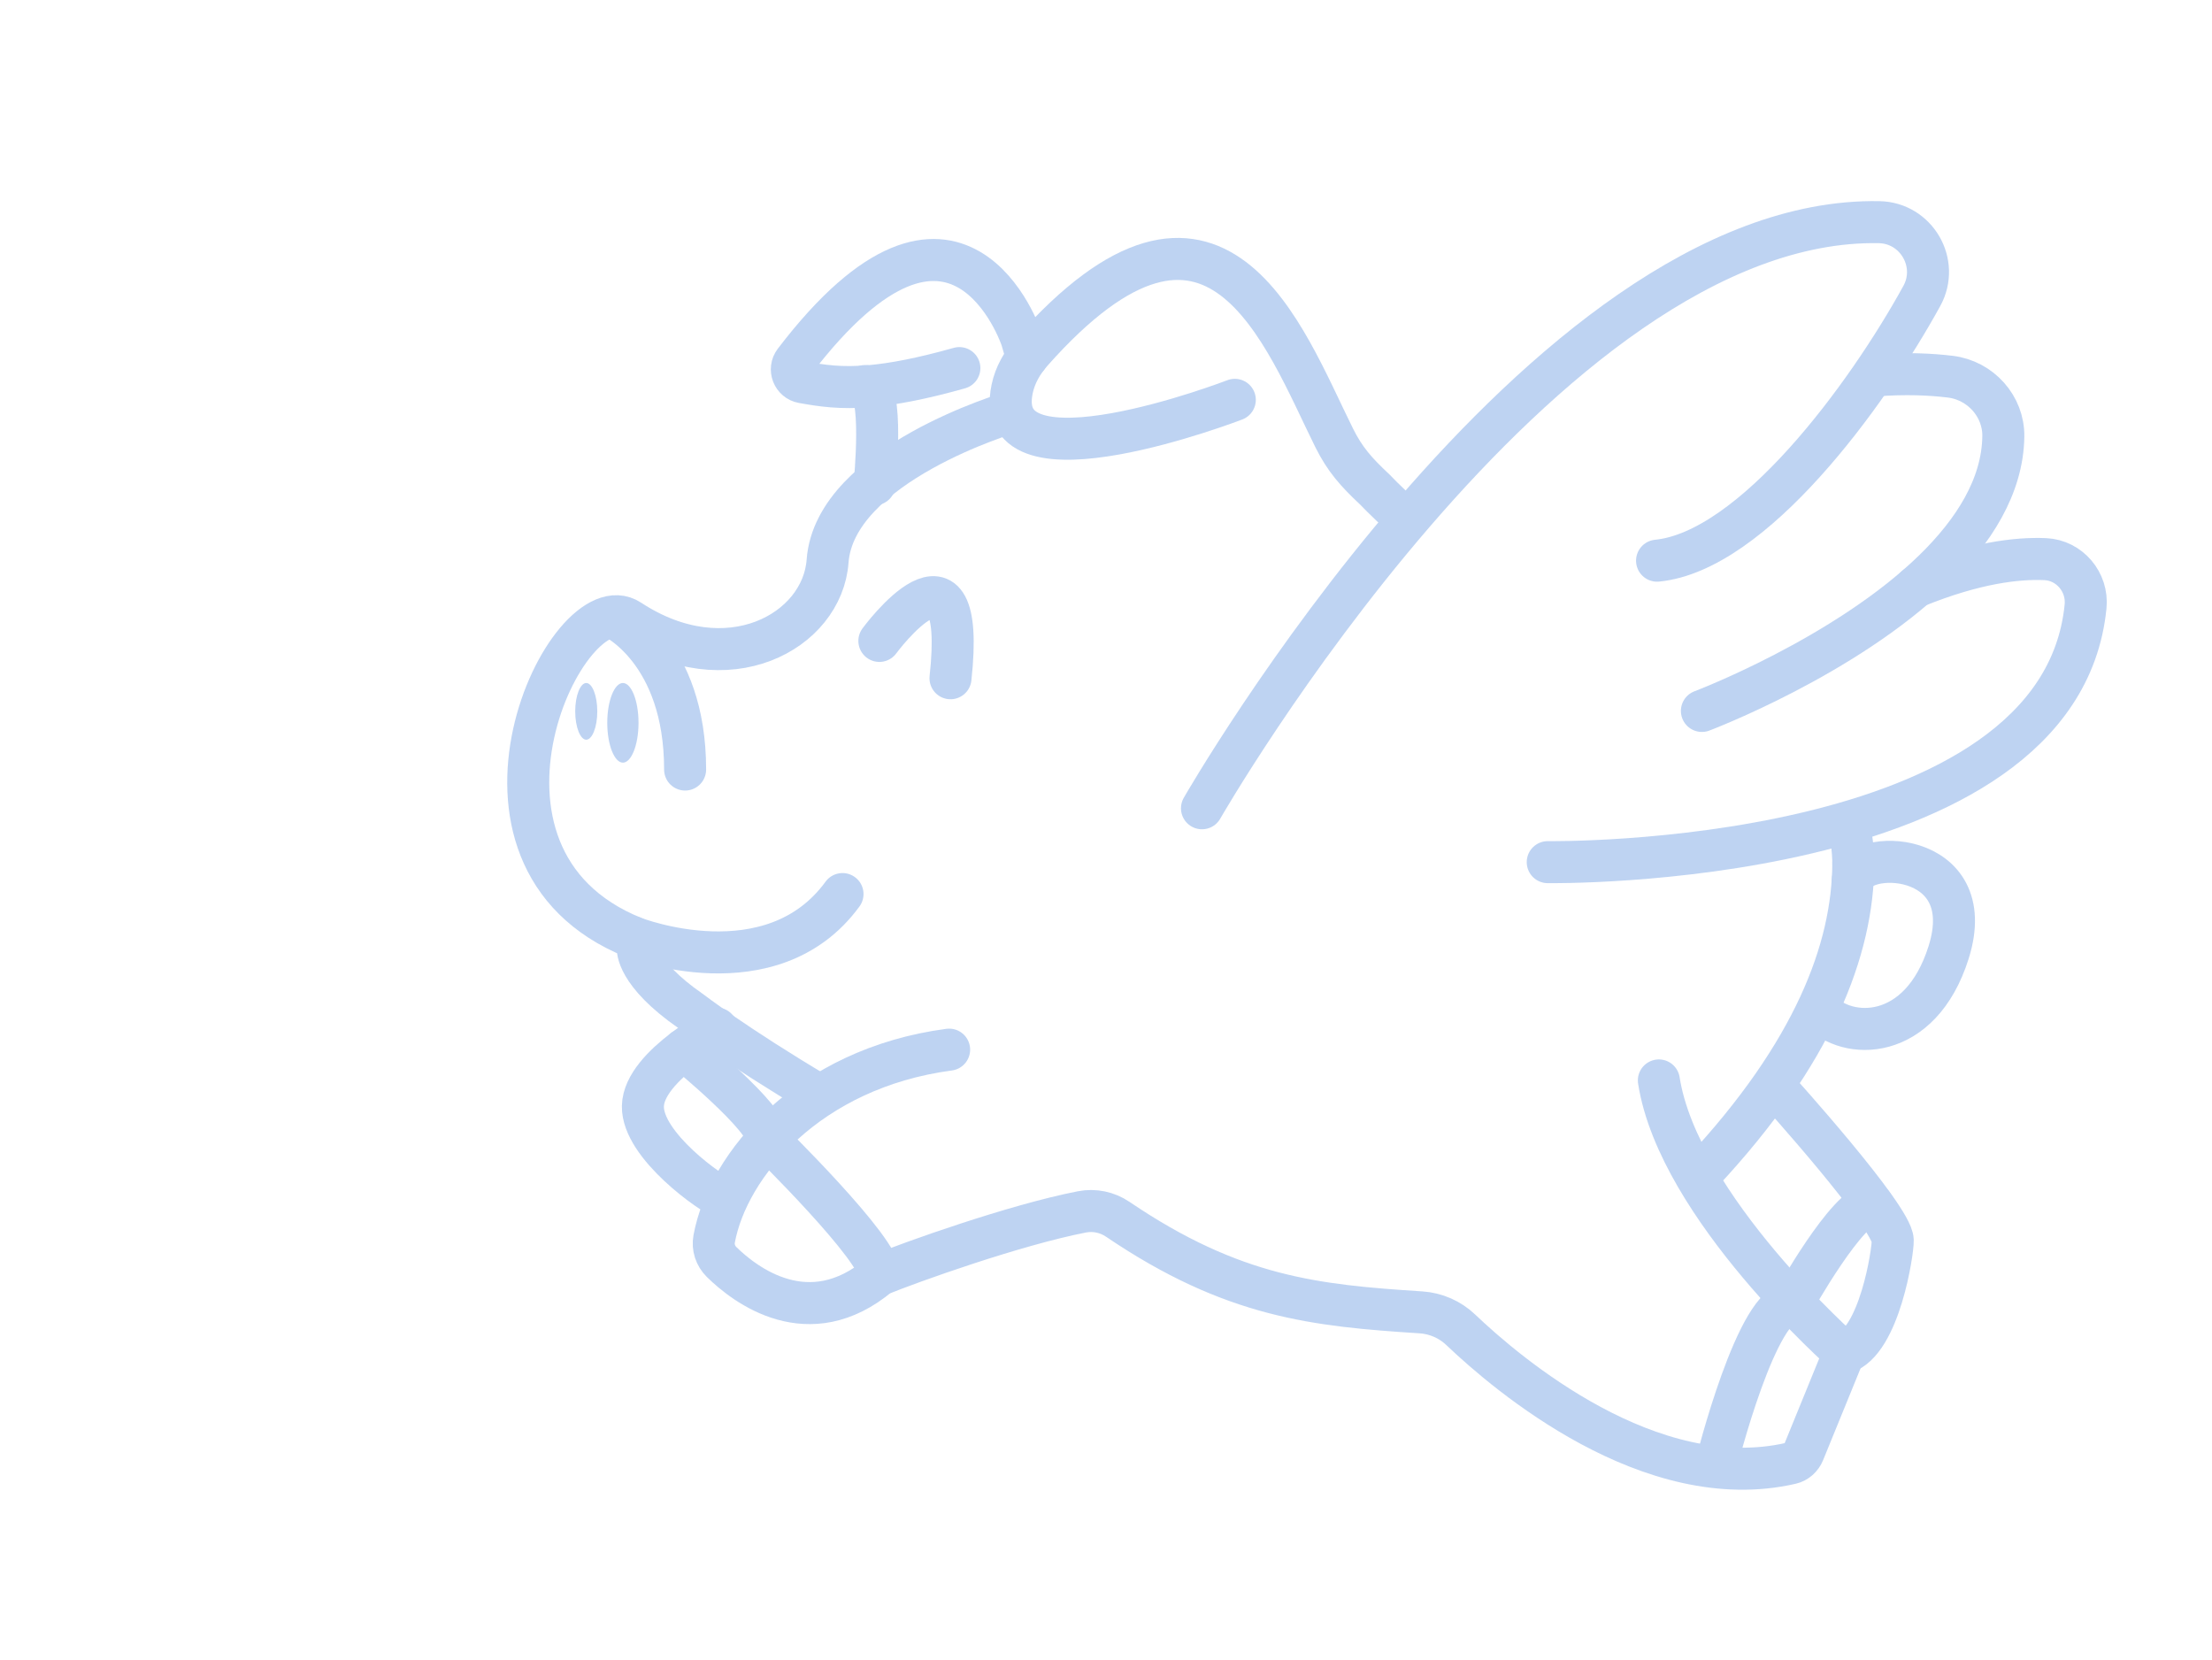
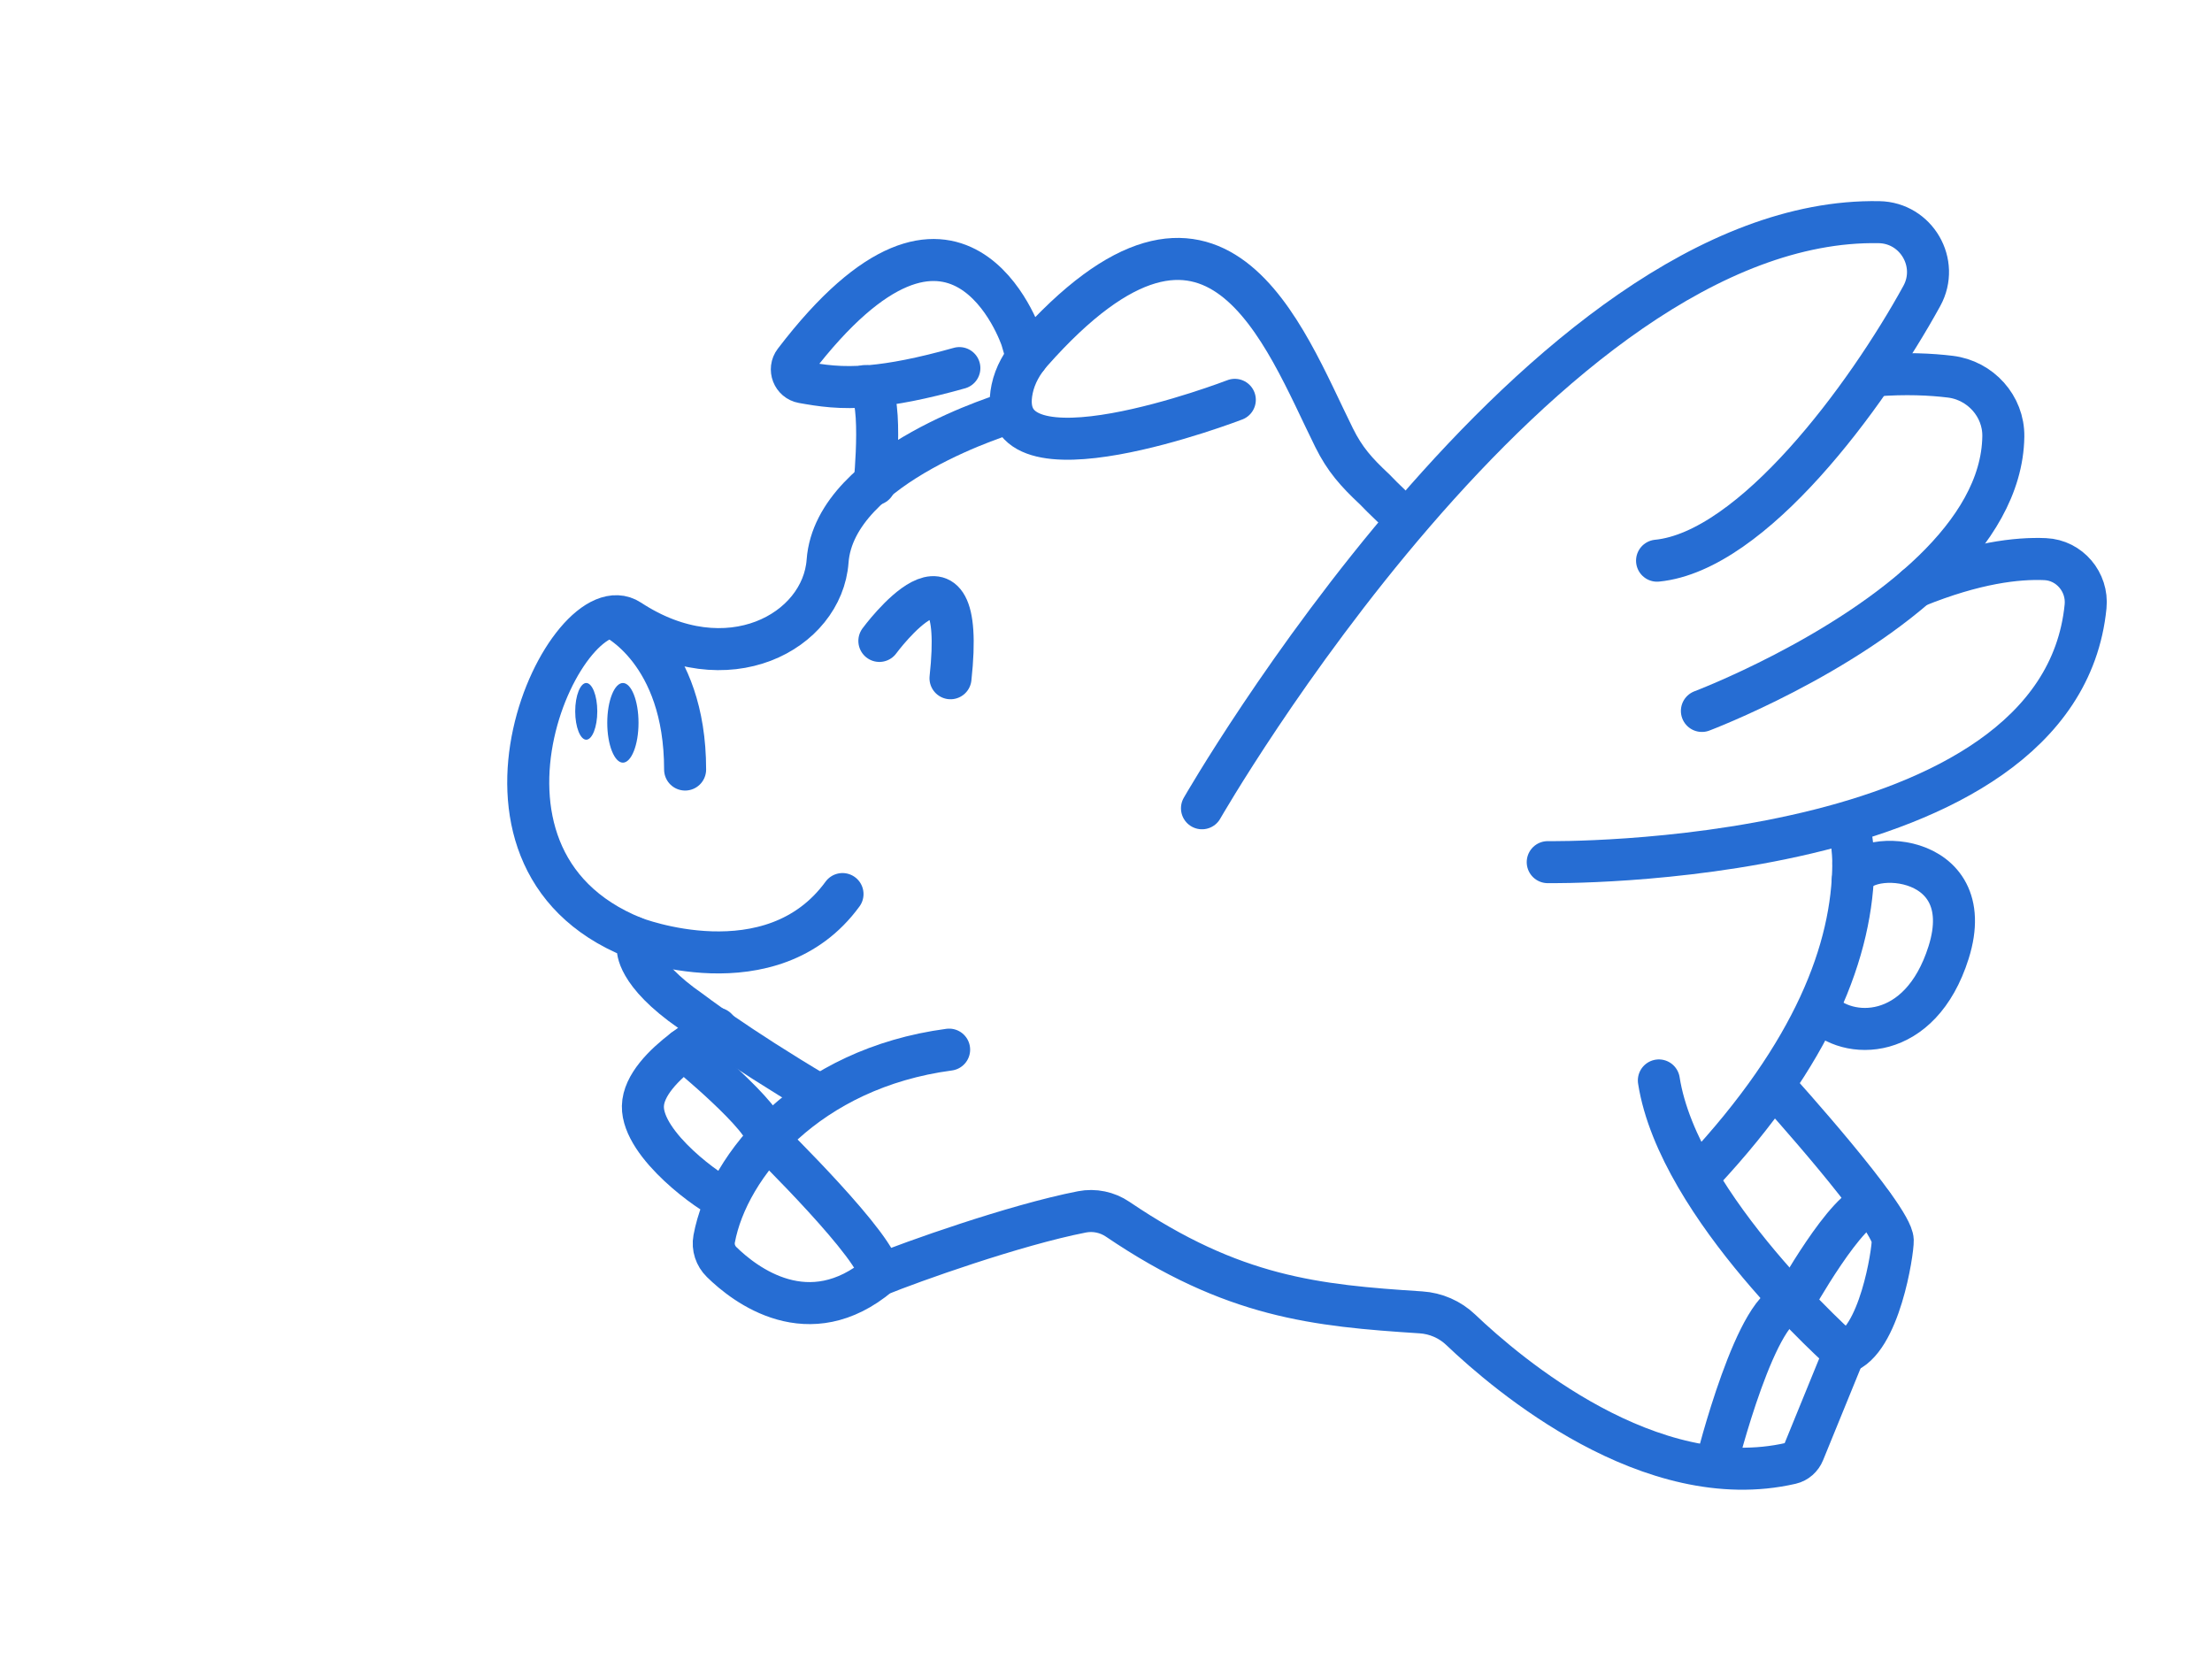
<svg xmlns="http://www.w3.org/2000/svg" width="737" height="553" viewBox="0 0 737 553" fill="none">
-   <g opacity="0.3">
-     <path d="M617.492 287.645C617.362 316.384 604.227 350.833 567.044 390.64" stroke="#266DD3" stroke-width="14" stroke-miterlimit="10" stroke-linecap="round" />
-     <path d="M617.259 293.733C617.718 282.496 660.163 282.733 649.233 317.342C639.782 347.266 615.341 346.575 606.339 336.692" stroke="#266DD3" stroke-width="14" stroke-miterlimit="10" stroke-linecap="round" />
-     <path d="M316.233 349.698C269.296 355.936 242.534 388.047 237.946 412.743C237.421 415.568 238.383 418.444 240.433 420.456C248.165 428.039 269.468 444.554 292.975 424.775C303.41 420.507 338.033 408.124 360.492 403.748C364.623 402.943 368.91 403.841 372.393 406.201C410.872 432.279 438.396 434.961 473.42 437.226C478.394 437.548 483.095 439.599 486.703 443.039C502.308 457.921 549.88 498.298 596.726 487.507C598.638 487.066 600.192 485.664 600.934 483.847L614.457 450.714C614.457 450.714 559.321 402.262 552.704 359.957" stroke="#266DD3" stroke-width="14" stroke-miterlimit="10" stroke-linecap="round" />
-     <path d="M238.743 342.657C238.743 342.657 233.496 345.424 227.856 349.698C221.354 354.623 214.329 361.547 214.2 368.544C213.958 381.614 237.145 397.969 241.526 399.472" stroke="#266DD3" stroke-width="14" stroke-miterlimit="10" stroke-linecap="round" />
-     <path d="M227.855 349.698C227.855 349.698 256.362 372.968 255.329 379.122C255.329 379.122 293.837 416.771 292.975 424.775" stroke="#266DD3" stroke-width="14" stroke-miterlimit="10" stroke-linecap="round" />
-     <path d="M571.818 487.818C571.818 487.818 585.583 432.691 597.448 433.983C597.448 433.983 615.711 401.134 623.798 401.134" stroke="#266DD3" stroke-width="14" stroke-miterlimit="10" stroke-linecap="round" />
-     <path d="M592.268 363.095C592.268 363.095 630.391 405.274 630.63 413.222C630.739 416.829 626.219 447.039 614.457 450.714" stroke="#266DD3" stroke-width="14" stroke-miterlimit="10" stroke-linecap="round" />
-     <path d="M319.645 122.636C306.926 126.218 297.525 127.953 290.105 128.618C279.994 129.525 273.561 128.448 267.421 127.361C264.213 126.793 262.743 123.005 264.72 120.416C319.202 49.034 340.383 112.914 340.383 112.914L342.202 119.099" stroke="#266DD3" stroke-width="14" stroke-miterlimit="10" stroke-linecap="round" />
-     <path d="M291.397 161.335C291.397 161.335 294.751 128.286 288.223 128.619" stroke="#266DD3" stroke-width="14" stroke-miterlimit="10" stroke-linecap="round" />
-     <path d="M204.567 205.842C204.567 205.842 228.267 217.002 228.267 256.379" stroke="#266DD3" stroke-width="14" stroke-miterlimit="10" stroke-linecap="round" stroke-linejoin="round" />
-     <path d="M195.328 245.943C195.616 245.943 195.958 245.799 196.34 245.396C196.722 244.991 197.098 244.369 197.427 243.546C198.084 241.902 198.506 239.586 198.506 236.994C198.506 234.402 198.084 232.086 197.427 230.442C197.098 229.619 196.722 228.997 196.34 228.592C195.958 228.189 195.616 228.045 195.328 228.045C195.039 228.045 194.696 228.189 194.314 228.592C193.931 228.997 193.556 229.619 193.226 230.443C192.569 232.086 192.147 234.402 192.147 236.994C192.147 239.586 192.569 241.902 193.226 243.546C193.556 244.369 193.931 244.991 194.314 245.396C194.696 245.799 195.039 245.943 195.328 245.943Z" fill="#266DD3" stroke="#266DD3" />
-     <path d="M207.536 253.586C208.036 253.586 208.579 253.336 209.144 252.739C209.71 252.141 210.25 251.239 210.718 250.07C211.652 247.735 212.244 244.464 212.244 240.816C212.244 237.169 211.652 233.897 210.718 231.562C210.25 230.393 209.71 229.491 209.144 228.893C208.579 228.296 208.036 228.046 207.536 228.046C207.036 228.046 206.493 228.296 205.928 228.893C205.363 229.491 204.822 230.393 204.355 231.562C203.421 233.897 202.828 237.169 202.828 240.816C202.828 244.464 203.421 247.735 204.355 250.07C204.822 251.239 205.363 252.141 205.928 252.739C206.493 253.336 207.036 253.586 207.536 253.586Z" fill="#266DD3" stroke="#266DD3" />
-     <path d="M211.145 312.337C211.145 312.337 257.04 330.329 280.711 297.866" stroke="#266DD3" stroke-width="14" stroke-miterlimit="10" stroke-linecap="round" />
-     <path d="M336.76 137.371C336.76 137.371 278.11 154.587 275.738 186.956C274.024 210.367 242.32 228.022 209.769 206.641C189.192 193.125 144.646 285.535 211.145 312.338C212.592 312.921 213.244 314.584 212.507 315.958C212.507 315.958 211.766 324.127 230.138 336.856C230.138 336.856 245.254 348.471 272.637 364.705" stroke="#266DD3" stroke-width="14" stroke-miterlimit="10" stroke-linecap="round" />
-     <path d="M467.606 172.298C461.416 166.67 458.014 163.043 458.014 163.043C451.852 157.281 448.075 153.027 444.511 145.85C427.727 112.055 405.222 47.789 343.717 117.256C340.602 120.773 338.204 124.959 337.235 129.556C329.834 164.672 411.418 133.21 411.418 133.21" stroke="#266DD3" stroke-width="14" stroke-miterlimit="10" stroke-linecap="round" />
-     <path d="M617.492 287.645C617.453 283.457 616.913 278.953 616.06 274.395" stroke="#266DD3" stroke-width="14" stroke-miterlimit="10" stroke-linecap="round" />
-     <path d="M400.479 269.282C400.479 269.282 513.604 71.976 626.062 74.016C638.531 74.242 646.32 87.674 640.316 98.604C621.921 132.092 583.957 183.67 552.103 186.796" stroke="#266DD3" stroke-width="14" stroke-miterlimit="10" stroke-linecap="round" />
-     <path d="M624.704 125.087C634.919 124.289 643.371 124.711 649.818 125.499C659.842 126.724 667.612 135.298 667.473 145.395C667.243 162.048 657.543 177.152 644.253 190.07C614.589 218.905 567.043 236.854 567.043 236.854" stroke="#266DD3" stroke-width="14" stroke-miterlimit="10" stroke-linecap="round" />
-     <path d="M638.368 195.457C658.023 187.465 672.18 185.873 681.423 186.28C689.55 186.639 695.679 193.942 694.876 202.037C686.189 289.759 515.677 287.232 515.677 287.232" stroke="#266DD3" stroke-width="14" stroke-miterlimit="10" stroke-linecap="round" />
-     <path d="M292.989 213.527C292.989 213.527 322.391 173.557 316.69 225.964" stroke="#266DD3" stroke-width="14" stroke-miterlimit="10" stroke-linecap="round" />
-   </g>
+   <path d="M617.492 287.645C617.362 316.384 604.227 350.833 567.044 390.64" stroke="#266DD3" stroke-width="14" stroke-miterlimit="10" stroke-linecap="round" />
+   <path d="M617.259 293.733C617.718 282.496 660.163 282.733 649.233 317.342C639.782 347.266 615.341 346.575 606.339 336.692" stroke="#266DD3" stroke-width="14" stroke-miterlimit="10" stroke-linecap="round" />
+   <path d="M316.233 349.698C269.296 355.936 242.534 388.047 237.946 412.743C237.421 415.568 238.383 418.444 240.433 420.456C248.165 428.039 269.468 444.554 292.975 424.775C303.41 420.507 338.033 408.124 360.492 403.748C364.623 402.943 368.91 403.841 372.393 406.201C410.872 432.279 438.396 434.961 473.42 437.226C478.394 437.548 483.095 439.599 486.703 443.039C502.308 457.921 549.88 498.298 596.726 487.507C598.638 487.066 600.192 485.664 600.934 483.847L614.457 450.714C614.457 450.714 559.321 402.262 552.704 359.957" stroke="#266DD3" stroke-width="14" stroke-miterlimit="10" stroke-linecap="round" />
+   <path d="M238.743 342.657C238.743 342.657 233.496 345.424 227.856 349.698C221.354 354.623 214.329 361.547 214.2 368.544C213.958 381.614 237.145 397.969 241.526 399.472" stroke="#266DD3" stroke-width="14" stroke-miterlimit="10" stroke-linecap="round" />
+   <path d="M227.855 349.698C227.855 349.698 256.362 372.968 255.329 379.122C255.329 379.122 293.837 416.771 292.975 424.775" stroke="#266DD3" stroke-width="14" stroke-miterlimit="10" stroke-linecap="round" />
+   <path d="M571.818 487.818C571.818 487.818 585.583 432.691 597.448 433.983C597.448 433.983 615.711 401.134 623.798 401.134" stroke="#266DD3" stroke-width="14" stroke-miterlimit="10" stroke-linecap="round" />
+   <path d="M592.268 363.095C592.268 363.095 630.391 405.274 630.63 413.222C630.739 416.829 626.219 447.039 614.457 450.714" stroke="#266DD3" stroke-width="14" stroke-miterlimit="10" stroke-linecap="round" />
+   <path d="M319.645 122.636C306.926 126.218 297.525 127.953 290.105 128.618C279.994 129.525 273.561 128.448 267.421 127.361C264.213 126.793 262.743 123.005 264.72 120.416C319.202 49.034 340.383 112.914 340.383 112.914L342.202 119.099" stroke="#266DD3" stroke-width="14" stroke-miterlimit="10" stroke-linecap="round" />
+   <path d="M291.397 161.335C291.397 161.335 294.751 128.286 288.223 128.619" stroke="#266DD3" stroke-width="14" stroke-miterlimit="10" stroke-linecap="round" />
+   <path d="M204.567 205.842C204.567 205.842 228.267 217.002 228.267 256.379" stroke="#266DD3" stroke-width="14" stroke-miterlimit="10" stroke-linecap="round" stroke-linejoin="round" />
+   <path d="M195.328 245.943C195.616 245.943 195.958 245.799 196.34 245.396C196.722 244.991 197.098 244.369 197.427 243.546C198.084 241.902 198.506 239.586 198.506 236.994C198.506 234.402 198.084 232.086 197.427 230.442C197.098 229.619 196.722 228.997 196.34 228.592C195.958 228.189 195.616 228.045 195.328 228.045C195.039 228.045 194.696 228.189 194.314 228.592C193.931 228.997 193.556 229.619 193.226 230.443C192.569 232.086 192.147 234.402 192.147 236.994C192.147 239.586 192.569 241.902 193.226 243.546C193.556 244.369 193.931 244.991 194.314 245.396C194.696 245.799 195.039 245.943 195.328 245.943Z" fill="#266DD3" stroke="#266DD3" />
+   <path d="M207.536 253.586C208.036 253.586 208.579 253.336 209.144 252.739C209.71 252.141 210.25 251.239 210.718 250.07C211.652 247.735 212.244 244.464 212.244 240.816C212.244 237.169 211.652 233.897 210.718 231.562C210.25 230.393 209.71 229.491 209.144 228.893C208.579 228.296 208.036 228.046 207.536 228.046C207.036 228.046 206.493 228.296 205.928 228.893C205.363 229.491 204.822 230.393 204.355 231.562C203.421 233.897 202.828 237.169 202.828 240.816C202.828 244.464 203.421 247.735 204.355 250.07C204.822 251.239 205.363 252.141 205.928 252.739C206.493 253.336 207.036 253.586 207.536 253.586Z" fill="#266DD3" stroke="#266DD3" />
+   <path d="M211.145 312.337C211.145 312.337 257.04 330.329 280.711 297.866" stroke="#266DD3" stroke-width="14" stroke-miterlimit="10" stroke-linecap="round" />
+   <path d="M336.76 137.371C336.76 137.371 278.11 154.587 275.738 186.956C274.024 210.367 242.32 228.022 209.769 206.641C189.192 193.125 144.646 285.535 211.145 312.338C212.592 312.921 213.244 314.584 212.507 315.958C212.507 315.958 211.766 324.127 230.138 336.856C230.138 336.856 245.254 348.471 272.637 364.705" stroke="#266DD3" stroke-width="14" stroke-miterlimit="10" stroke-linecap="round" />
+   <path d="M467.606 172.298C461.416 166.67 458.014 163.043 458.014 163.043C451.852 157.281 448.075 153.027 444.511 145.85C427.727 112.055 405.222 47.789 343.717 117.256C340.602 120.773 338.204 124.959 337.235 129.556C329.834 164.672 411.418 133.21 411.418 133.21" stroke="#266DD3" stroke-width="14" stroke-miterlimit="10" stroke-linecap="round" />
+   <path d="M617.492 287.645C617.453 283.457 616.913 278.953 616.06 274.395" stroke="#266DD3" stroke-width="14" stroke-miterlimit="10" stroke-linecap="round" />
+   <path d="M400.479 269.282C400.479 269.282 513.604 71.976 626.062 74.016C638.531 74.242 646.32 87.674 640.316 98.604C621.921 132.092 583.957 183.67 552.103 186.796" stroke="#266DD3" stroke-width="14" stroke-miterlimit="10" stroke-linecap="round" />
+   <path d="M624.704 125.087C634.919 124.289 643.371 124.711 649.818 125.499C659.842 126.724 667.612 135.298 667.473 145.395C667.243 162.048 657.543 177.152 644.253 190.07C614.589 218.905 567.043 236.854 567.043 236.854" stroke="#266DD3" stroke-width="14" stroke-miterlimit="10" stroke-linecap="round" />
+   <path d="M638.368 195.457C658.023 187.465 672.18 185.873 681.423 186.28C689.55 186.639 695.679 193.942 694.876 202.037C686.189 289.759 515.677 287.232 515.677 287.232" stroke="#266DD3" stroke-width="14" stroke-miterlimit="10" stroke-linecap="round" />
+   <path d="M292.989 213.527C292.989 213.527 322.391 173.557 316.69 225.964" stroke="#266DD3" stroke-width="14" stroke-miterlimit="10" stroke-linecap="round" />
</svg>
